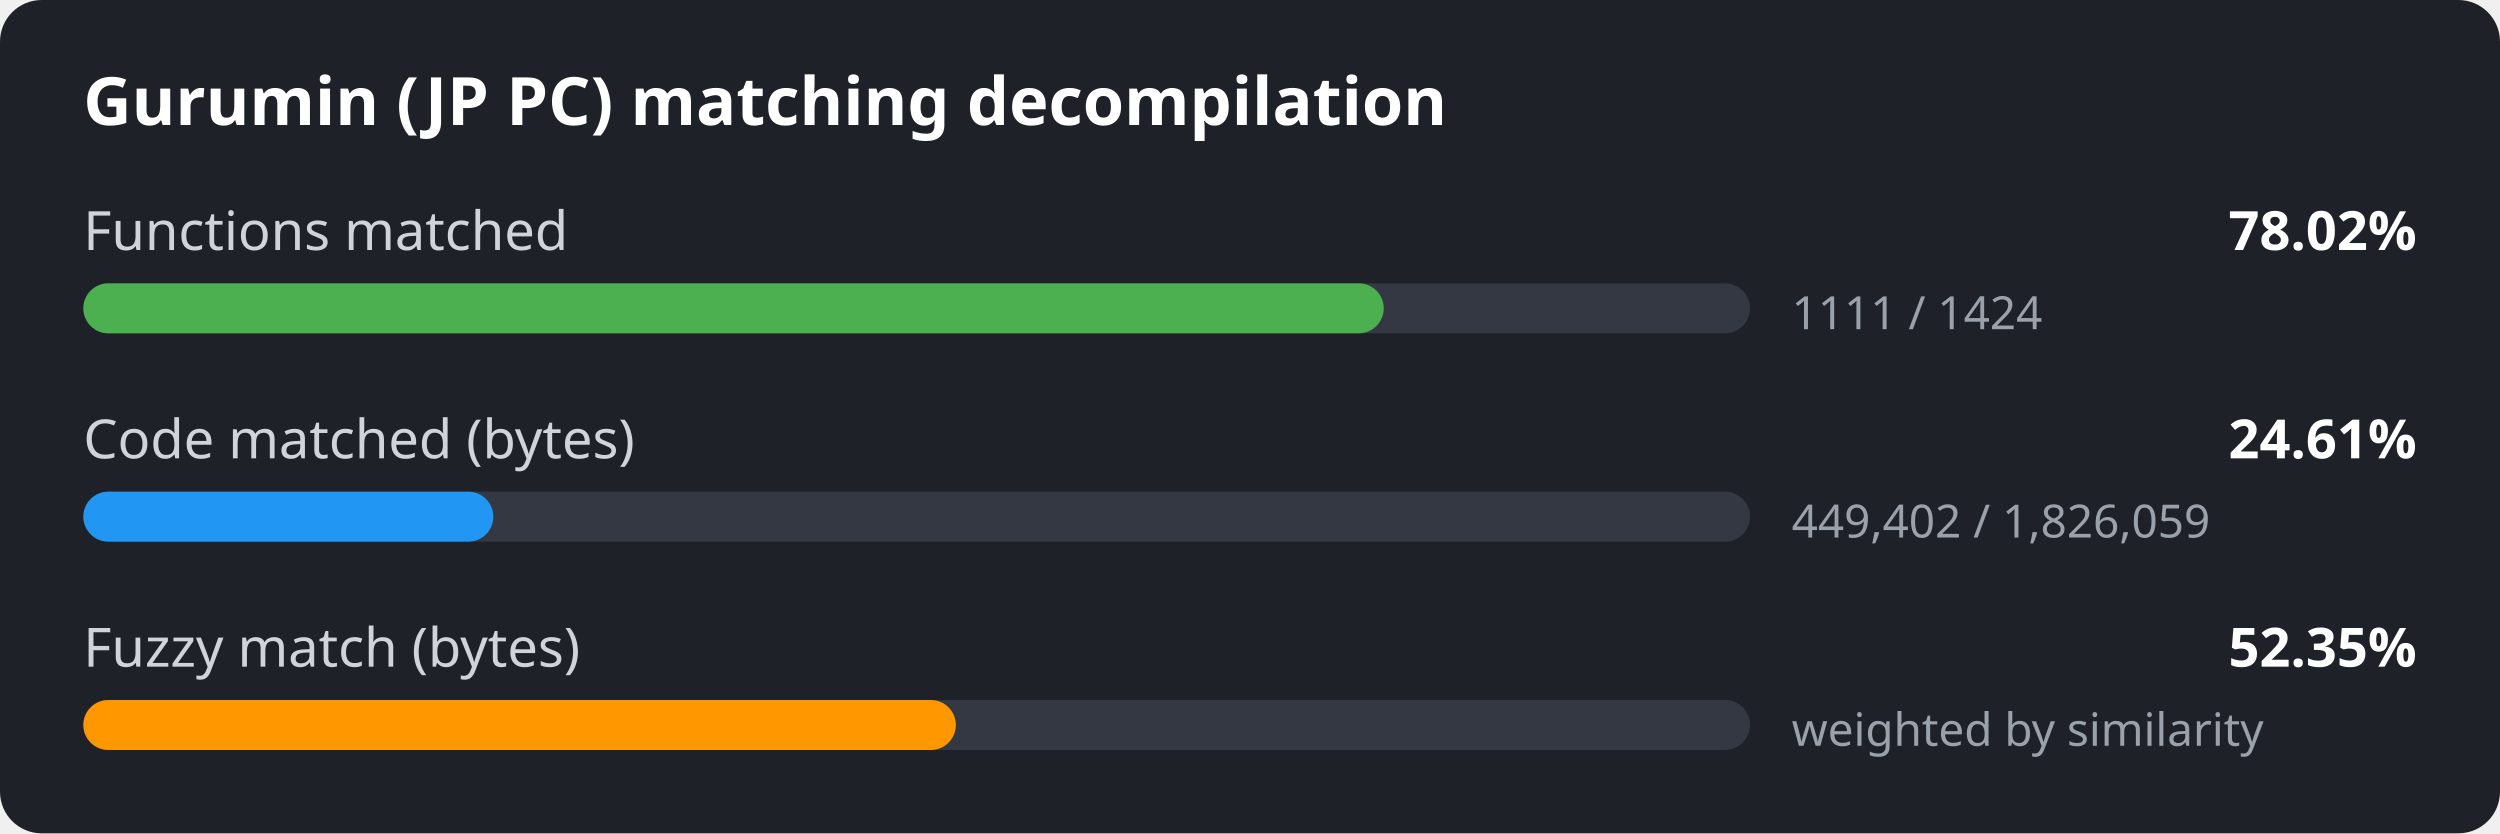
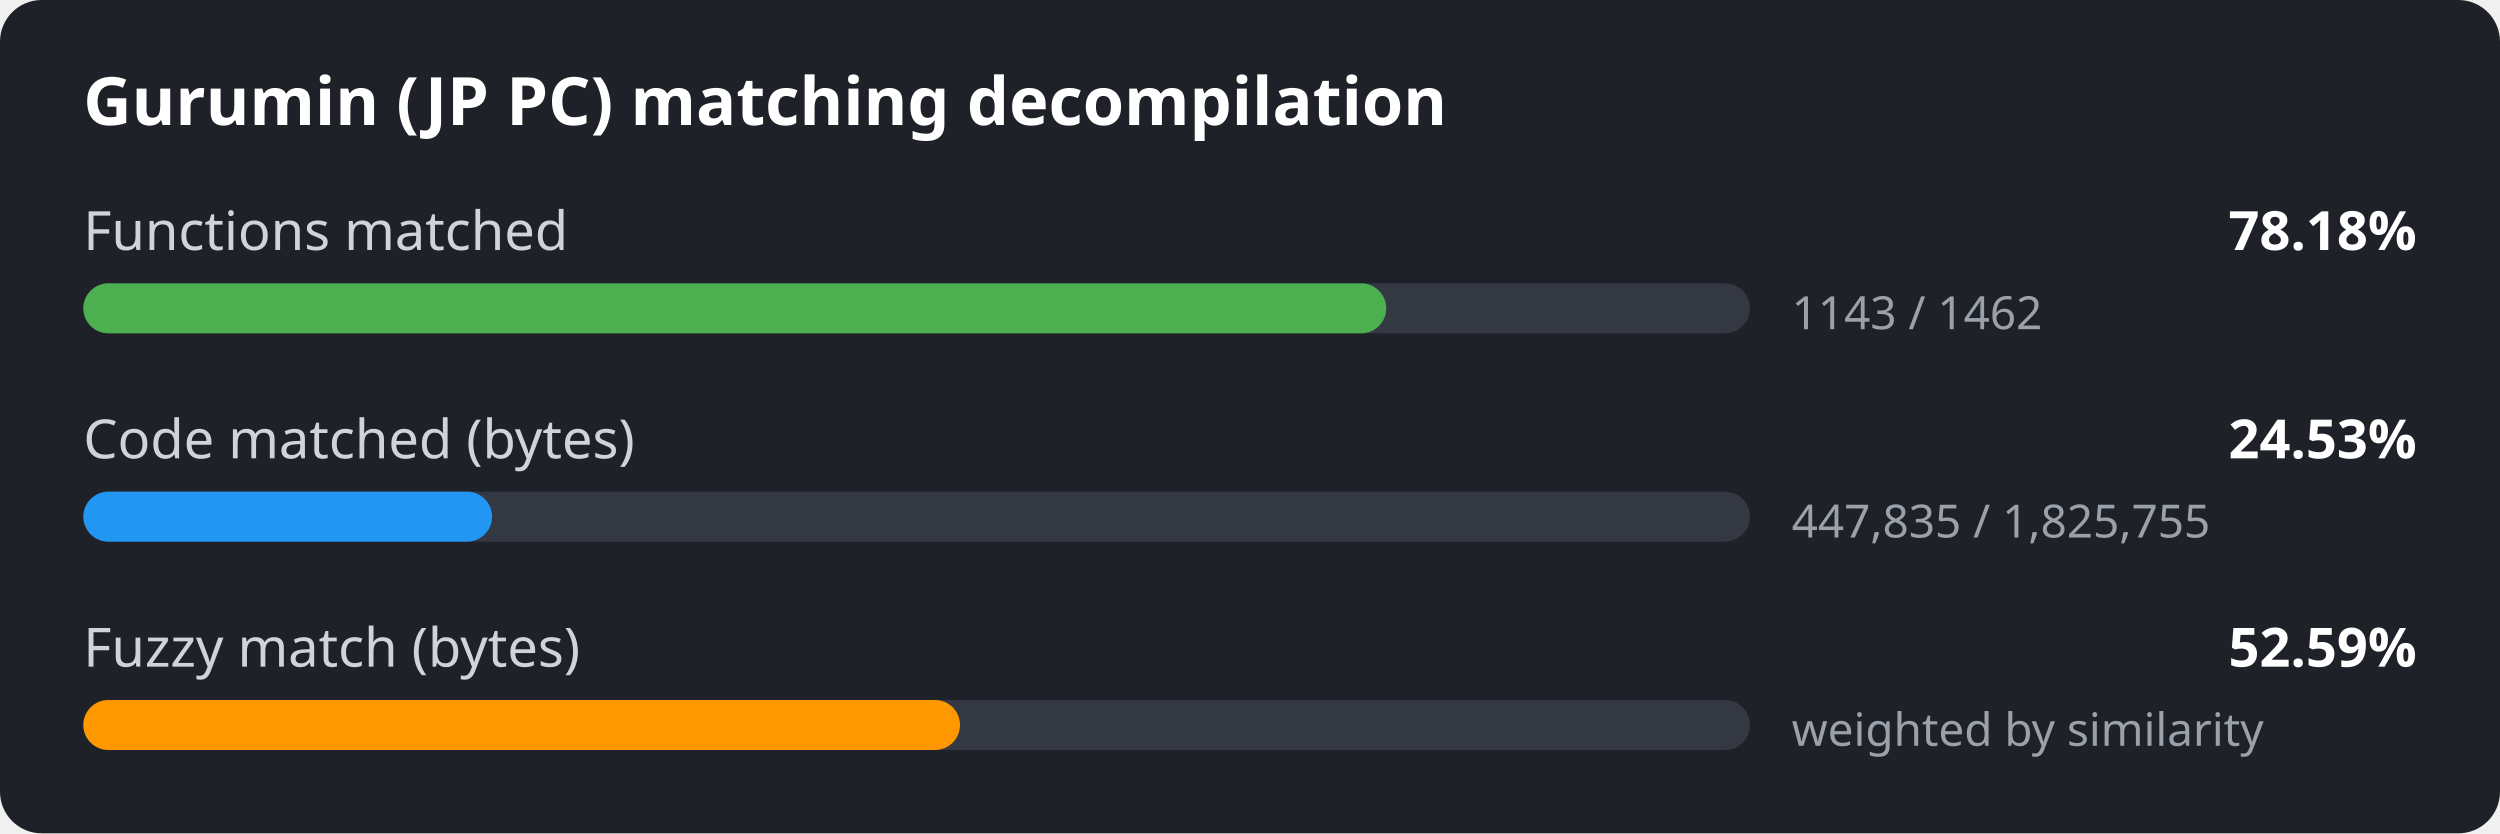
<svg xmlns="http://www.w3.org/2000/svg" width="600" height="200" viewBox="0 0 600 200">
  <style>
.bg { fill: #1e2127; }
.title { font: 600 16px sans-serif; fill: #ffffff; }
.label { font: 13px sans-serif; fill: #d0d4da; }
.value { font: 600 13px sans-serif; fill: #ffffff; }
.detail { font: 11px sans-serif; fill: #9aa1ab; }
.track { fill: #333842; }
</style>
  <rect width="600" height="200" rx="10" class="bg" />
  <text x="20" y="30" class="title">Gurumin (JP PC) matching decompilation</text>
  <text x="20" y="60" class="label">Functions matched</text>
-   <text x="580" y="60" class="value" text-anchor="end">78.02%</text>
+   <text x="580" y="60" class="value" text-anchor="end">78.18%</text>
  <rect x="20" y="68" width="400" height="12" rx="6" class="track" />
-   <rect x="20" y="68" width="312.1" height="12" rx="6" fill="#4caf50" />
-   <text x="430" y="79" class="detail">1111 / 1424</text>
+   <rect x="20" y="68" width="312.7" height="12" rx="6" fill="#4caf50" />
+   <text x="430" y="79" class="detail">1143 / 1462</text>
  <text x="20" y="110" class="label">Code matched (bytes)</text>
-   <text x="580" y="110" class="value" text-anchor="end">24.61%</text>
+   <text x="580" y="110" class="value" text-anchor="end">24.53%</text>
  <rect x="20" y="118" width="400" height="12" rx="6" class="track" />
-   <rect x="20" y="118" width="98.4" height="12" rx="6" fill="#2196f3" />
-   <text x="430" y="129" class="detail">449,402 / 1,826,059</text>
+   <rect x="20" y="118" width="98.1" height="12" rx="6" fill="#2196f3" />
+   <text x="430" y="129" class="detail">447,835 / 1,825,755</text>
  <text x="20" y="160" class="label">Fuzzy match (bytes)</text>
-   <text x="580" y="160" class="value" text-anchor="end">52.35%</text>
+   <text x="580" y="160" class="value" text-anchor="end">52.59%</text>
  <rect x="20" y="168" width="400" height="12" rx="6" class="track" />
-   <rect x="20" y="168" width="209.4" height="12" rx="6" fill="#ff9800" />
+   <rect x="20" y="168" width="210.4" height="12" rx="6" fill="#ff9800" />
  <text x="430" y="179" class="detail">weighted by similarity</text>
</svg>
